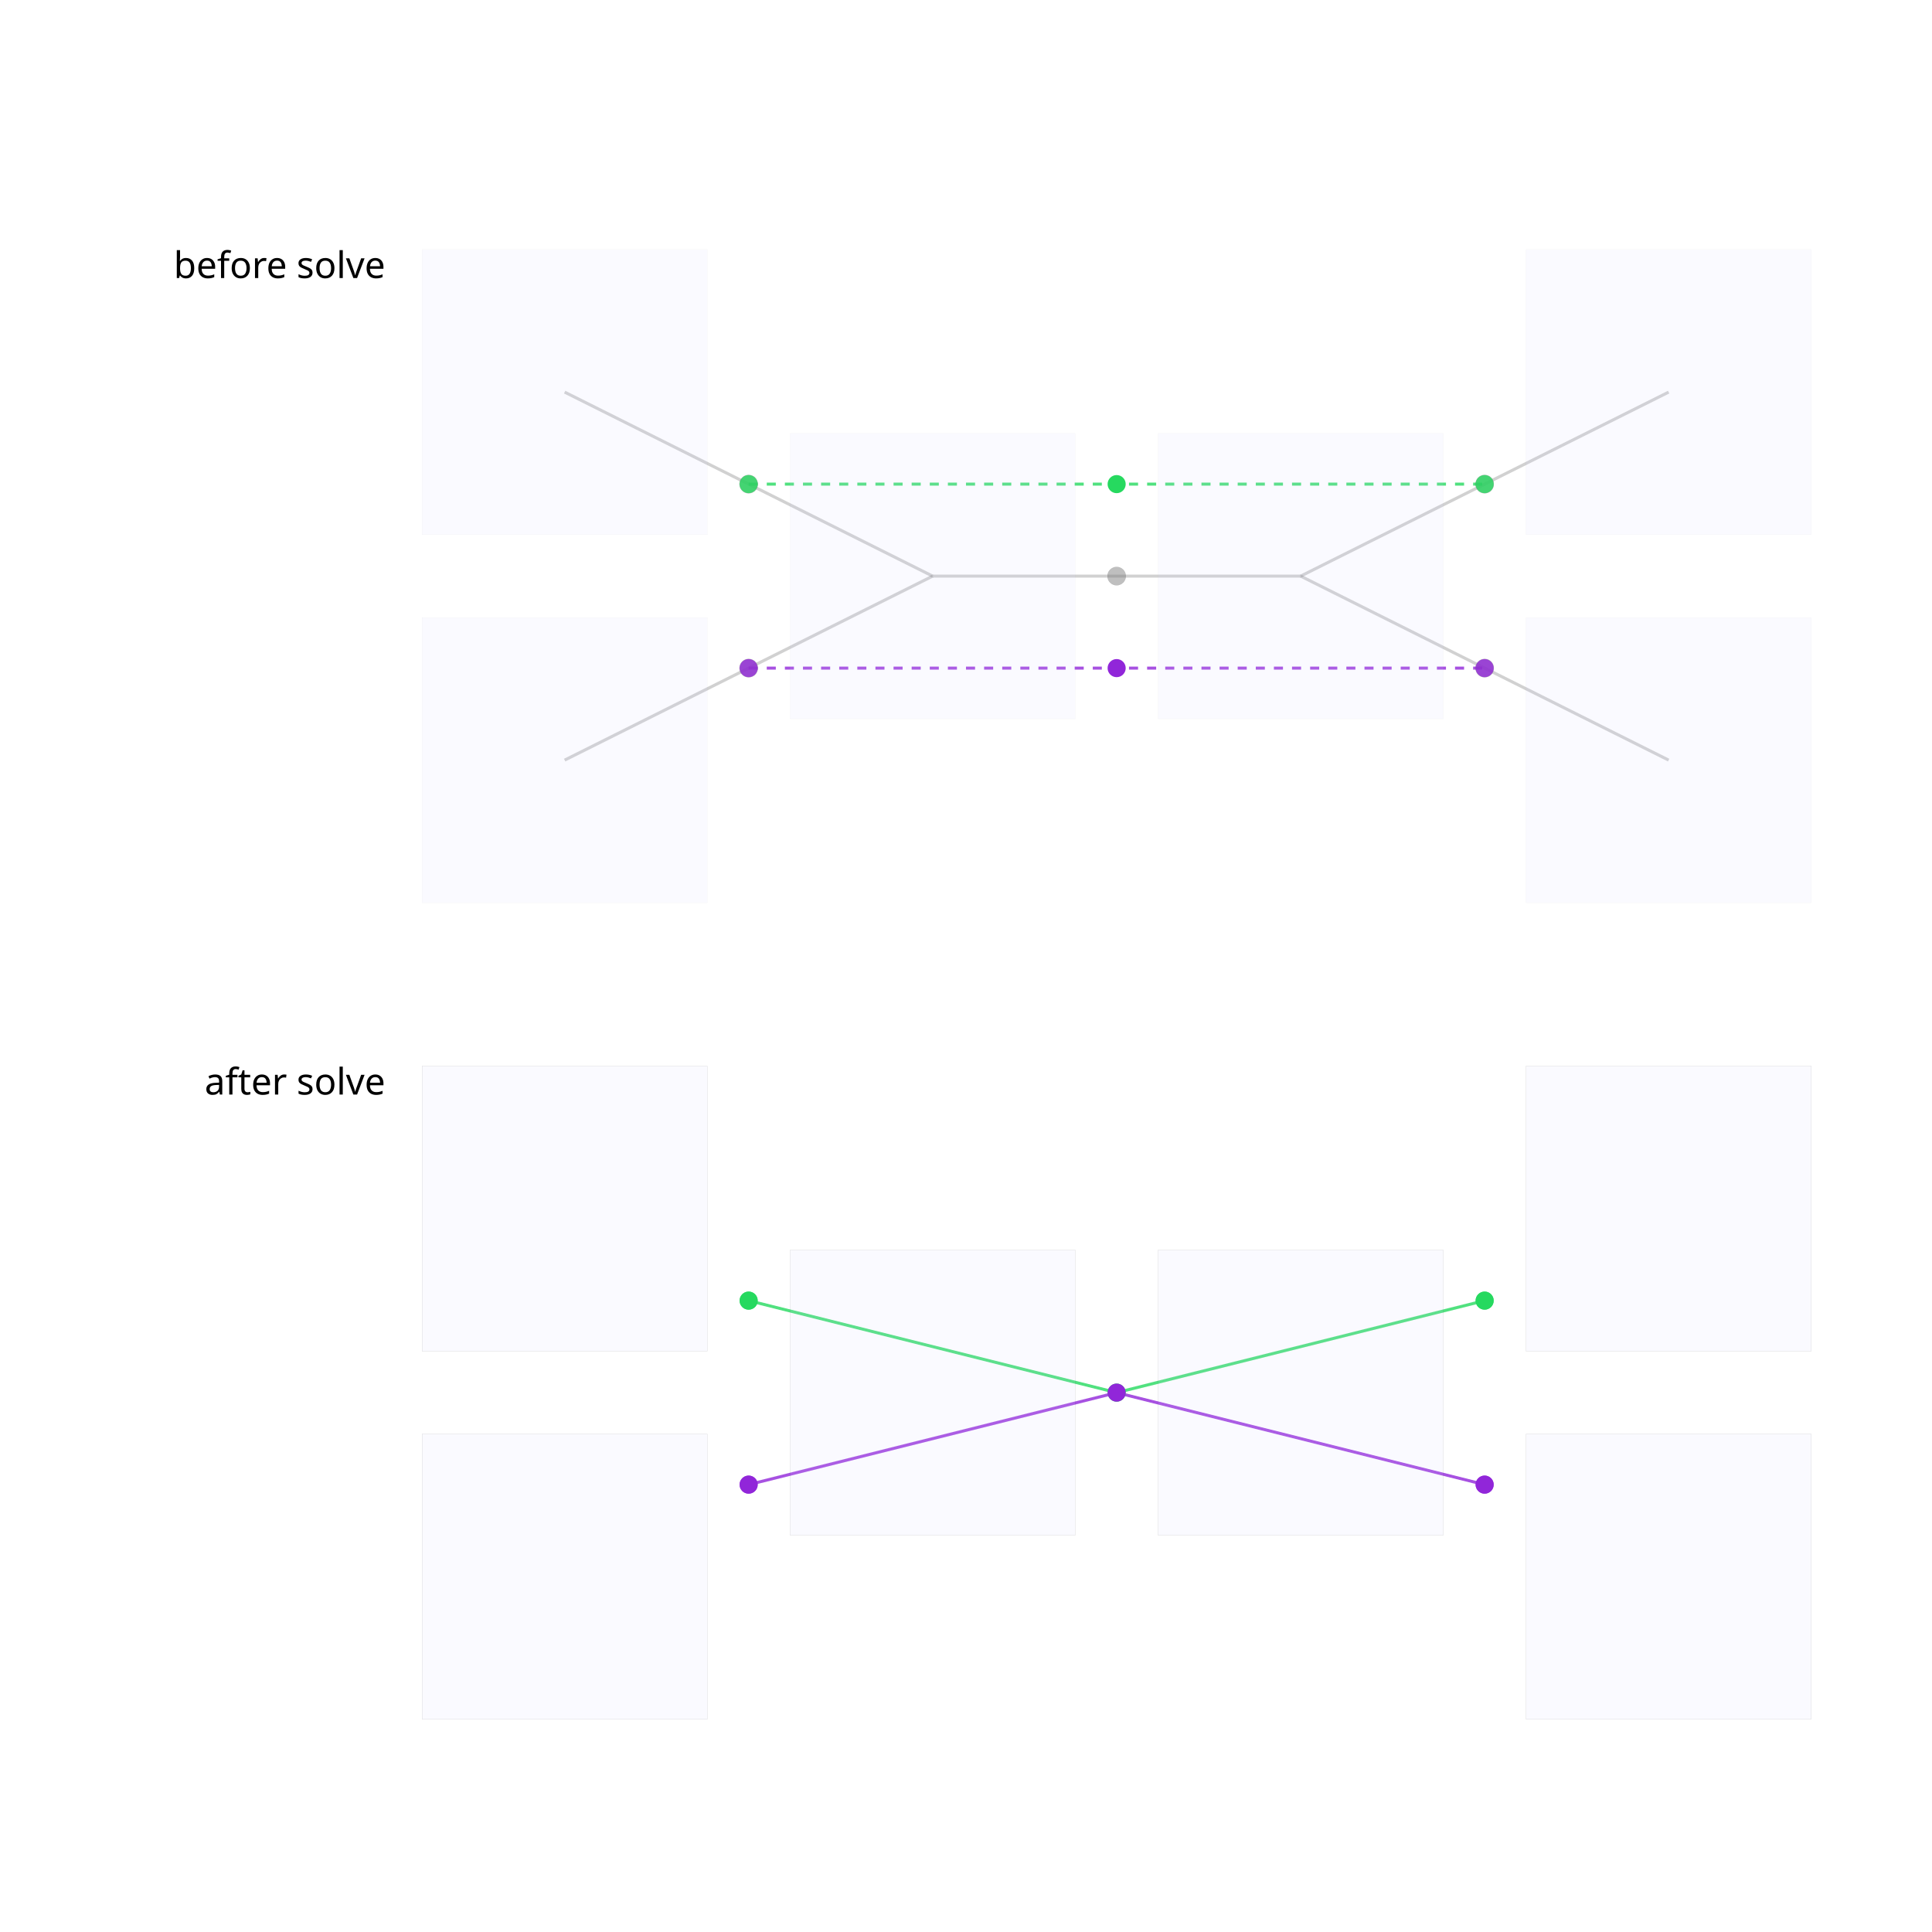
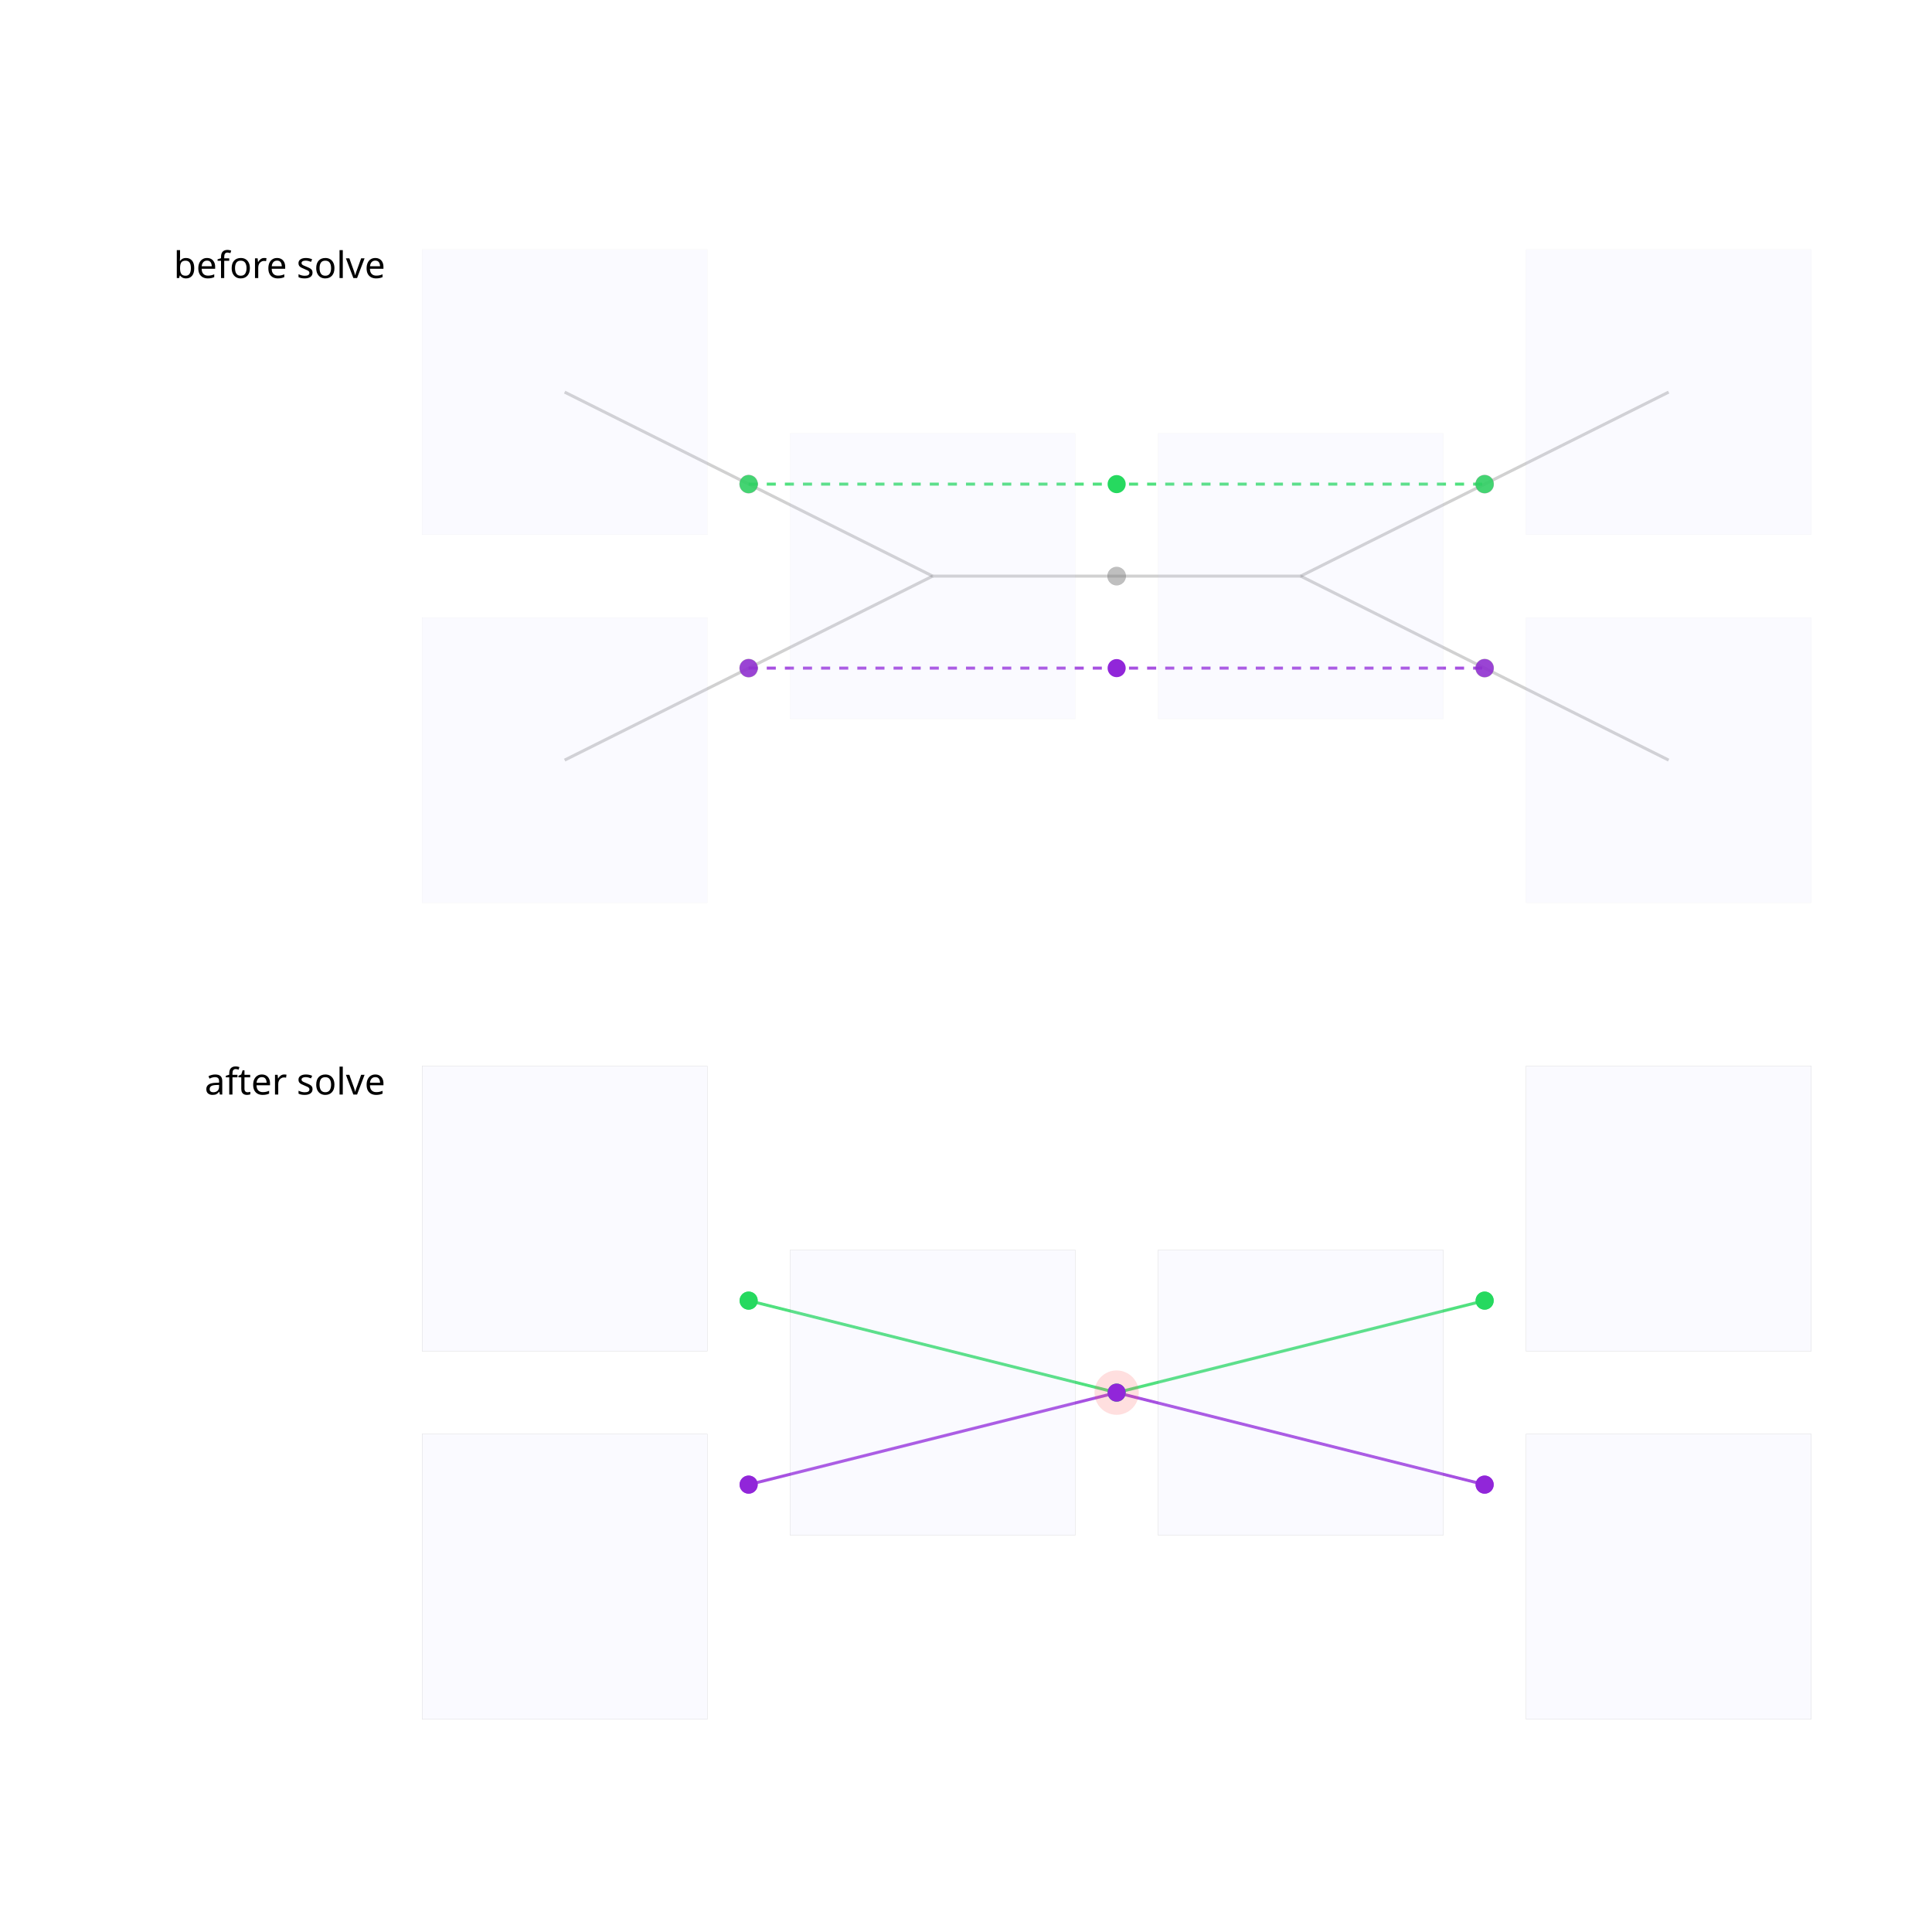
<svg xmlns="http://www.w3.org/2000/svg" width="640" height="640" viewBox="0 0 640 640">
  <rect width="100%" height="100%" fill="white" />
  <g>
    <polyline data-points="0,4 1,3.5 2,3" data-type="line" data-label="" points="187.045,129.894 247.998,160.37 308.95,190.847" fill="none" stroke="rgba(100, 100, 100, 0.3)" stroke-width="1px" />
  </g>
  <g>
    <polyline data-points="0,2 1,2.5 2,3" data-type="line" data-label="" points="187.045,251.8 247.998,221.323 308.95,190.847" fill="none" stroke="rgba(100, 100, 100, 0.3)" stroke-width="1px" />
  </g>
  <g>
    <polyline data-points="2,3 3,3 4,3" data-type="line" data-label="" points="308.95,190.847 369.903,190.847 430.856,190.847" fill="none" stroke="rgba(100, 100, 100, 0.3)" stroke-width="1px" />
  </g>
  <g>
    <polyline data-points="4,3 5,3.5 6,4" data-type="line" data-label="" points="430.856,190.847 491.809,160.37 552.762,129.894" fill="none" stroke="rgba(100, 100, 100, 0.3)" stroke-width="1px" />
  </g>
  <g>
    <polyline data-points="4,3 5,2.5 6,2" data-type="line" data-label="" points="430.856,190.847 491.809,221.323 552.762,251.8" fill="none" stroke="rgba(100, 100, 100, 0.3)" stroke-width="1px" />
  </g>
  <g>
    <polyline data-points="1,3.5 5,3.5" data-type="line" data-label="route-a" points="247.998,160.37 491.809,160.37" fill="none" stroke="hsla(139, 70%, 50%, 0.8)" stroke-width="1px" stroke-dasharray="3 3" />
  </g>
  <g>
    <polyline data-points="1,2.5 5,2.5" data-type="line" data-label="route-b" points="247.998,221.323 491.809,221.323" fill="none" stroke="hsla(276, 70%, 50%, 0.8)" stroke-width="1px" stroke-dasharray="3 3" />
  </g>
  <g>
    <polyline data-points="1,-0.9374999999999991 3,-1.4374999999999991" data-type="line" data-label="route: route-a region: region-2" points="247.998,430.848 369.903,461.325" fill="none" stroke="hsla(139, 70%, 50%, 0.8)" stroke-width="1px" />
  </g>
  <g>
    <polyline data-points="1,-1.9374999999999991 3,-1.4374999999999991" data-type="line" data-label="route: route-b region: region-2" points="247.998,491.801 369.903,461.325" fill="none" stroke="hsla(276, 70%, 50%, 0.8)" stroke-width="1px" />
  </g>
  <g>
    <polyline data-points="3,-1.4374999999999991 5,-0.9374999999999991" data-type="line" data-label="route: route-a region: region-3" points="369.903,461.325 491.809,430.848" fill="none" stroke="hsla(139, 70%, 50%, 0.8)" stroke-width="1px" />
  </g>
  <g>
    <polyline data-points="3,-1.4374999999999991 5,-1.9374999999999991" data-type="line" data-label="route: route-b region: region-3" points="369.903,461.325 491.809,491.801" fill="none" stroke="hsla(276, 70%, 50%, 0.8)" stroke-width="1px" />
  </g>
  <g>
    <rect data-type="rect" data-label="region: region-0 net: 0 cost: 0.000 congestion: 0.000 same layer X: 0 trans X: 0 entry exit X: 0" data-x="0" data-y="4" x="139.806" y="82.656" width="94.477" height="94.477" fill="rgba(200, 200, 255, 0.1)" stroke="rgba(128, 128, 128, 0.5)" stroke-width="0.016" />
  </g>
  <g>
    <rect data-type="rect" data-label="region: region-1 net: 0 cost: 0.000 congestion: 0.000 same layer X: 0 trans X: 0 entry exit X: 0" data-x="0" data-y="2" x="139.806" y="204.561" width="94.477" height="94.477" fill="rgba(200, 200, 255, 0.1)" stroke="rgba(128, 128, 128, 0.5)" stroke-width="0.016" />
  </g>
  <g>
    <rect data-type="rect" data-label="region: region-2 net: free cost: 0.000 congestion: 0.000 same layer X: 0 trans X: 0 entry exit X: 0" data-x="2" data-y="3" x="261.712" y="143.608" width="94.477" height="94.477" fill="rgba(200, 200, 255, 0.1)" stroke="rgba(128, 128, 128, 0.5)" stroke-width="0.016" />
  </g>
  <g>
    <rect data-type="rect" data-label="region: region-3 net: free cost: 0.000 congestion: 0.000 same layer X: 0 trans X: 0 entry exit X: 0" data-x="4" data-y="3" x="383.618" y="143.608" width="94.477" height="94.477" fill="rgba(200, 200, 255, 0.1)" stroke="rgba(128, 128, 128, 0.5)" stroke-width="0.016" />
  </g>
  <g>
    <rect data-type="rect" data-label="region: region-4 net: 0 cost: 0.000 congestion: 0.000 same layer X: 0 trans X: 0 entry exit X: 0" data-x="6" data-y="4" x="505.523" y="82.656" width="94.477" height="94.477" fill="rgba(200, 200, 255, 0.1)" stroke="rgba(128, 128, 128, 0.5)" stroke-width="0.016" />
  </g>
  <g>
    <rect data-type="rect" data-label="region: region-5 net: 0 cost: 0.000 congestion: 0.000 same layer X: 0 trans X: 0 entry exit X: 0" data-x="6" data-y="2" x="505.523" y="204.561" width="94.477" height="94.477" fill="rgba(200, 200, 255, 0.1)" stroke="rgba(128, 128, 128, 0.5)" stroke-width="0.016" />
  </g>
  <g>
    <rect data-type="rect" data-label="region: region-0 net: 0 cost: 0.000 congestion: 0.000 same layer X: 0 trans X: 0 entry exit X: 0" data-x="0" data-y="-0.4374999999999991" x="139.806" y="353.134" width="94.477" height="94.477" fill="rgba(200, 200, 255, 0.1)" stroke="black" stroke-width="0.016" />
  </g>
  <g>
    <rect data-type="rect" data-label="region: region-1 net: 0 cost: 0.000 congestion: 0.000 same layer X: 0 trans X: 0 entry exit X: 0" data-x="0" data-y="-2.437499999999999" x="139.806" y="475.039" width="94.477" height="94.477" fill="rgba(200, 200, 255, 0.1)" stroke="black" stroke-width="0.016" />
  </g>
  <g>
    <rect data-type="rect" data-label="region: region-2 net: free cost: 0.000 congestion: 0.000 same layer X: 0 trans X: 0 entry exit X: 0" data-x="2" data-y="-1.4374999999999991" x="261.712" y="414.086" width="94.477" height="94.477" fill="rgba(200, 200, 255, 0.1)" stroke="black" stroke-width="0.016" />
  </g>
  <g>
    <rect data-type="rect" data-label="region: region-3 net: free cost: 0.000 congestion: 0.000 same layer X: 0 trans X: 0 entry exit X: 0" data-x="4" data-y="-1.4374999999999991" x="383.618" y="414.086" width="94.477" height="94.477" fill="rgba(200, 200, 255, 0.1)" stroke="black" stroke-width="0.016" />
  </g>
  <g>
    <rect data-type="rect" data-label="region: region-4 net: 0 cost: 0.000 congestion: 0.000 same layer X: 0 trans X: 0 entry exit X: 0" data-x="6" data-y="-0.4374999999999991" x="505.523" y="353.134" width="94.477" height="94.477" fill="rgba(200, 200, 255, 0.1)" stroke="black" stroke-width="0.016" />
  </g>
  <g>
    <rect data-type="rect" data-label="region: region-5 net: 0 cost: 0.000 congestion: 0.000 same layer X: 0 trans X: 0 entry exit X: 0" data-x="6" data-y="-2.437499999999999" x="505.523" y="475.039" width="94.477" height="94.477" fill="rgba(200, 200, 255, 0.1)" stroke="black" stroke-width="0.016" />
  </g>
  <circle data-type="circle" data-label="" data-x="1" data-y="3.5" cx="247.998" cy="160.37" r="3.048" fill="rgba(128, 128, 128, 0.5)" stroke="black" stroke-width="0.016" />
  <circle data-type="circle" data-label="" data-x="1" data-y="2.5" cx="247.998" cy="221.323" r="3.048" fill="rgba(128, 128, 128, 0.5)" stroke="black" stroke-width="0.016" />
  <circle data-type="circle" data-label="" data-x="3" data-y="3" cx="369.903" cy="190.847" r="3.048" fill="rgba(128, 128, 128, 0.5)" stroke="black" stroke-width="0.016" />
  <circle data-type="circle" data-label="" data-x="5" data-y="3.5" cx="491.809" cy="160.37" r="3.048" fill="rgba(128, 128, 128, 0.5)" stroke="black" stroke-width="0.016" />
  <circle data-type="circle" data-label="" data-x="5" data-y="2.5" cx="491.809" cy="221.323" r="3.048" fill="rgba(128, 128, 128, 0.5)" stroke="black" stroke-width="0.016" />
+   <circle data-type="circle" data-label="" data-x="3" data-y="-1.4374999999999991" cx="369.903" cy="461.325" r="7.314" fill="rgba(255, 80, 80, 0.18)" stroke="rgba(255, 80, 80, 0.4)" stroke-width="0.016" />
  <text data-type="text" data-label="before solve" data-x="-0.9746875" data-y="4.7749999999999995" x="127.635" y="82.656" fill="black" font-size="12.172" font-family="sans-serif" text-anchor="end" dominant-baseline="text-before-edge">before solve</text>
  <text data-type="text" data-label="after solve" data-x="-0.9746875" data-y="0.3375000000000007" x="127.635" y="353.134" fill="black" font-size="12.172" font-family="sans-serif" text-anchor="end" dominant-baseline="text-before-edge">after solve</text>
  <g>
    <circle data-type="point" data-label="route: route-a net: 0 endpoint: start port: a-in z: 0" data-x="1" data-y="3.5" cx="247.998" cy="160.37" r="3" fill="hsla(139, 70%, 50%, 0.8)" />
  </g>
  <g>
    <circle data-type="point" data-label="route: route-a net: 0 endpoint: end port: a-out z: 0" data-x="5" data-y="3.5" cx="491.809" cy="160.37" r="3" fill="hsla(139, 70%, 50%, 0.8)" />
  </g>
  <g>
    <circle data-type="point" data-label="route: route-b net: 0 endpoint: start port: b-in z: 0" data-x="1" data-y="2.5" cx="247.998" cy="221.323" r="3" fill="hsla(276, 70%, 50%, 0.8)" />
  </g>
  <g>
    <circle data-type="point" data-label="route: route-b net: 0 endpoint: end port: b-out z: 0" data-x="5" data-y="2.5" cx="491.809" cy="221.323" r="3" fill="hsla(276, 70%, 50%, 0.8)" />
  </g>
  <g>
    <circle data-type="point" data-label="route-a" data-x="3" data-y="3.5" cx="369.903" cy="160.37" r="3" fill="hsla(139, 70%, 50%, 1)" />
  </g>
  <g>
    <circle data-type="point" data-label="route-b" data-x="3" data-y="2.5" cx="369.903" cy="221.323" r="3" fill="hsla(276, 70%, 50%, 1)" />
  </g>
  <g>
    <circle data-type="point" data-label="route: route-a net: 0 endpoint: start port: a-in z: 0" data-x="1" data-y="-0.9374999999999991" cx="247.998" cy="430.848" r="3" fill="hsla(139, 70%, 50%, 0.8)" />
  </g>
  <g>
    <circle data-type="point" data-label="route: route-a net: 0 endpoint: end port: a-out z: 0" data-x="5" data-y="-0.9374999999999991" cx="491.809" cy="430.848" r="3" fill="hsla(139, 70%, 50%, 0.8)" />
  </g>
  <g>
    <circle data-type="point" data-label="route: route-b net: 0 endpoint: start port: b-in z: 0" data-x="1" data-y="-1.9374999999999991" cx="247.998" cy="491.801" r="3" fill="hsla(276, 70%, 50%, 0.8)" />
  </g>
  <g>
    <circle data-type="point" data-label="route: route-b net: 0 endpoint: end port: b-out z: 0" data-x="5" data-y="-1.9374999999999991" cx="491.809" cy="491.801" r="3" fill="hsla(276, 70%, 50%, 0.8)" />
  </g>
  <g>
    <circle data-type="point" data-label="route: route-a port: a-in net: 0 z: 0" data-x="1" data-y="-0.9374999999999991" cx="247.998" cy="430.848" r="3" fill="hsla(139, 70%, 50%, 1)" />
  </g>
  <g>
    <circle data-type="point" data-label="route: route-a port: shared-x net: 0 z: 0" data-x="3" data-y="-1.4374999999999991" cx="369.903" cy="461.325" r="3" fill="hsla(139, 70%, 50%, 1)" />
  </g>
  <g>
    <circle data-type="point" data-label="route: route-b port: b-in net: 0 z: 0" data-x="1" data-y="-1.9374999999999991" cx="247.998" cy="491.801" r="3" fill="hsla(276, 70%, 50%, 1)" />
  </g>
  <g>
    <circle data-type="point" data-label="route: route-b port: shared-x net: 0 z: 0" data-x="3" data-y="-1.4374999999999991" cx="369.903" cy="461.325" r="3" fill="hsla(276, 70%, 50%, 1)" />
  </g>
  <g>
    <circle data-type="point" data-label="route: route-a port: a-out net: 0 z: 0" data-x="5" data-y="-0.9374999999999991" cx="491.809" cy="430.848" r="3" fill="hsla(139, 70%, 50%, 1)" />
  </g>
  <g>
    <circle data-type="point" data-label="route: route-b port: b-out net: 0 z: 0" data-x="5" data-y="-1.9374999999999991" cx="491.809" cy="491.801" r="3" fill="hsla(276, 70%, 50%, 1)" />
  </g>
  <g id="crosshair" style="display: none">
    <line id="crosshair-h" y1="0" y2="640" stroke="#666" stroke-width="0.5" />
    <line id="crosshair-v" x1="0" x2="640" stroke="#666" stroke-width="0.5" />
    <text id="coordinates" font-family="monospace" font-size="12" fill="#666" />
  </g>
</svg>
